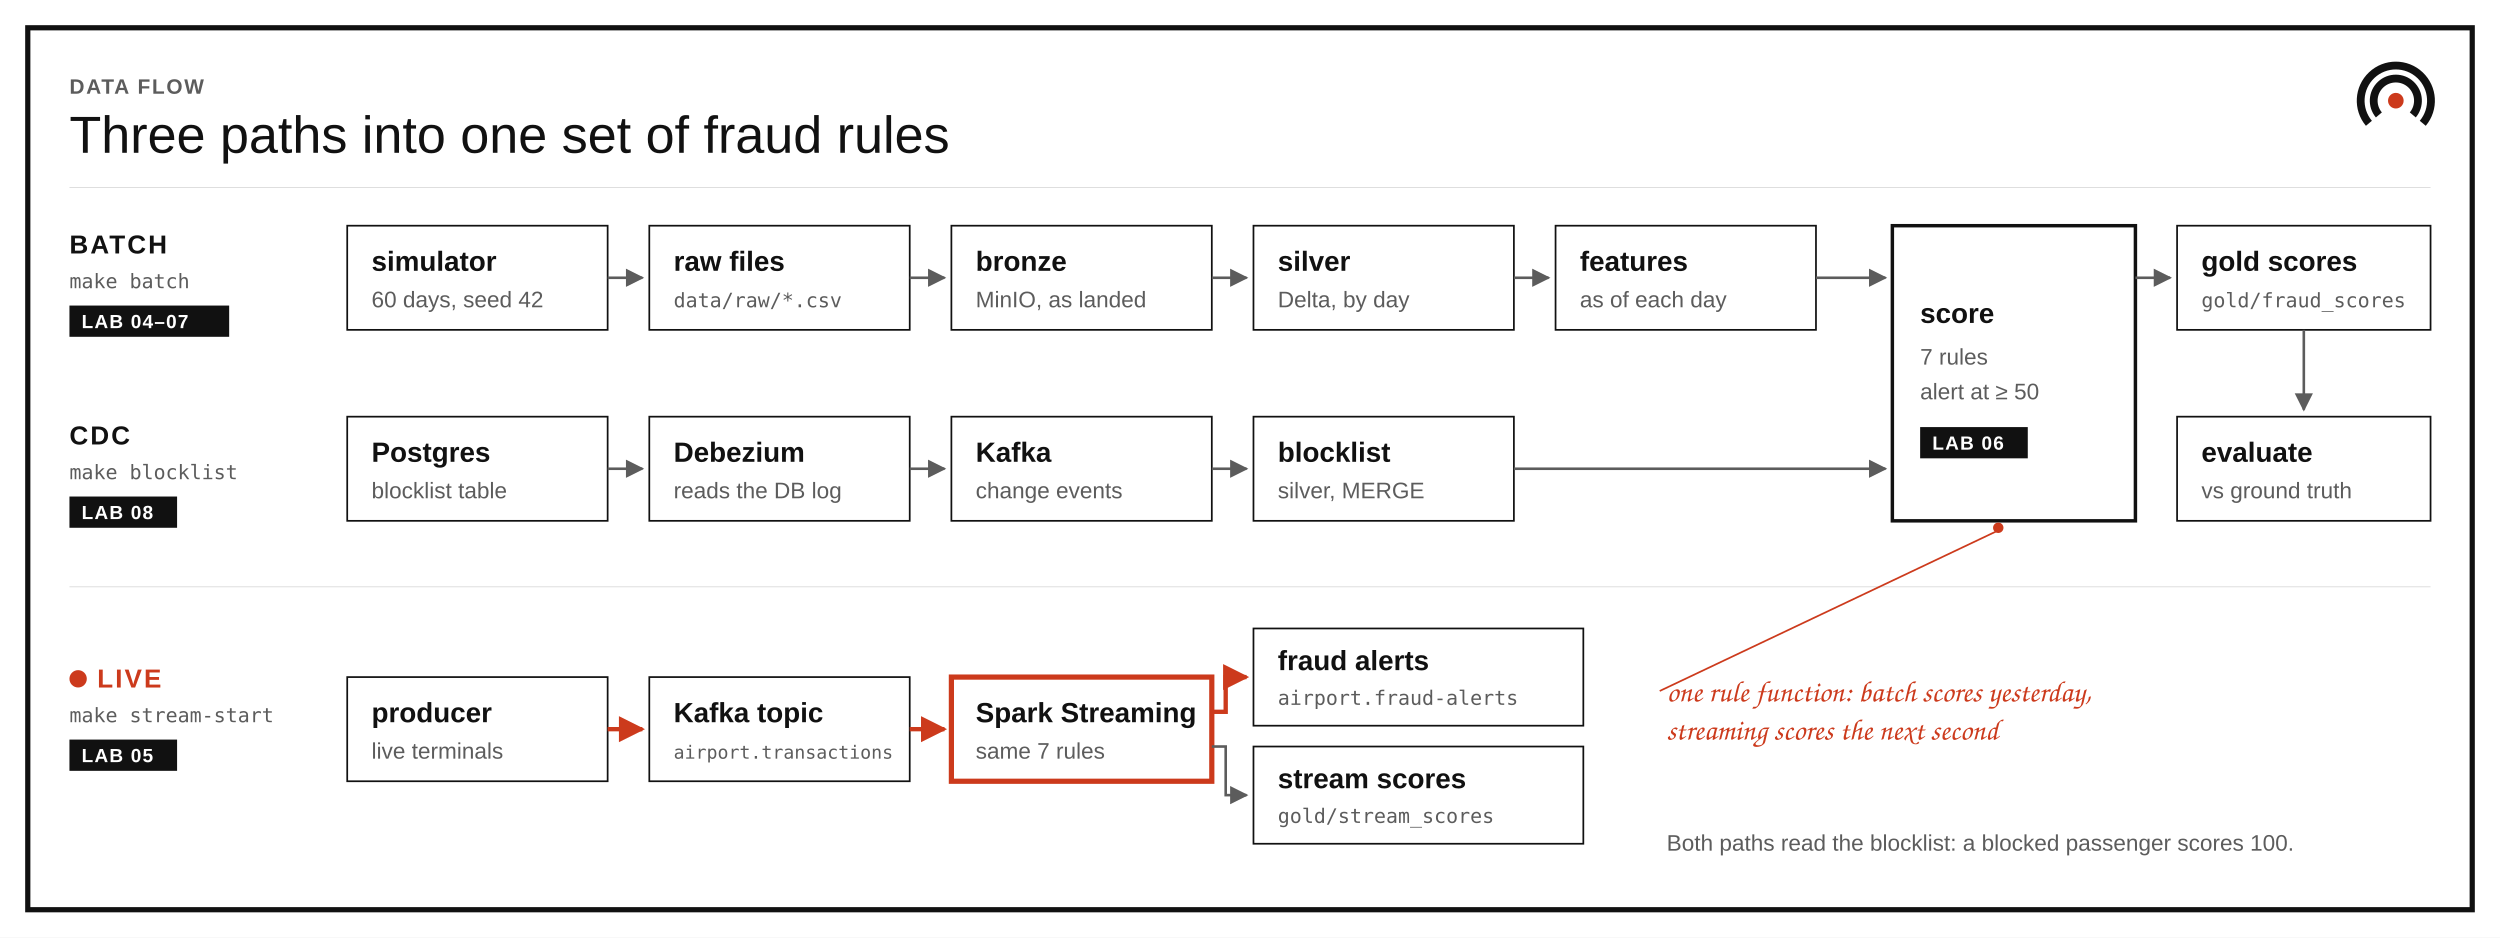
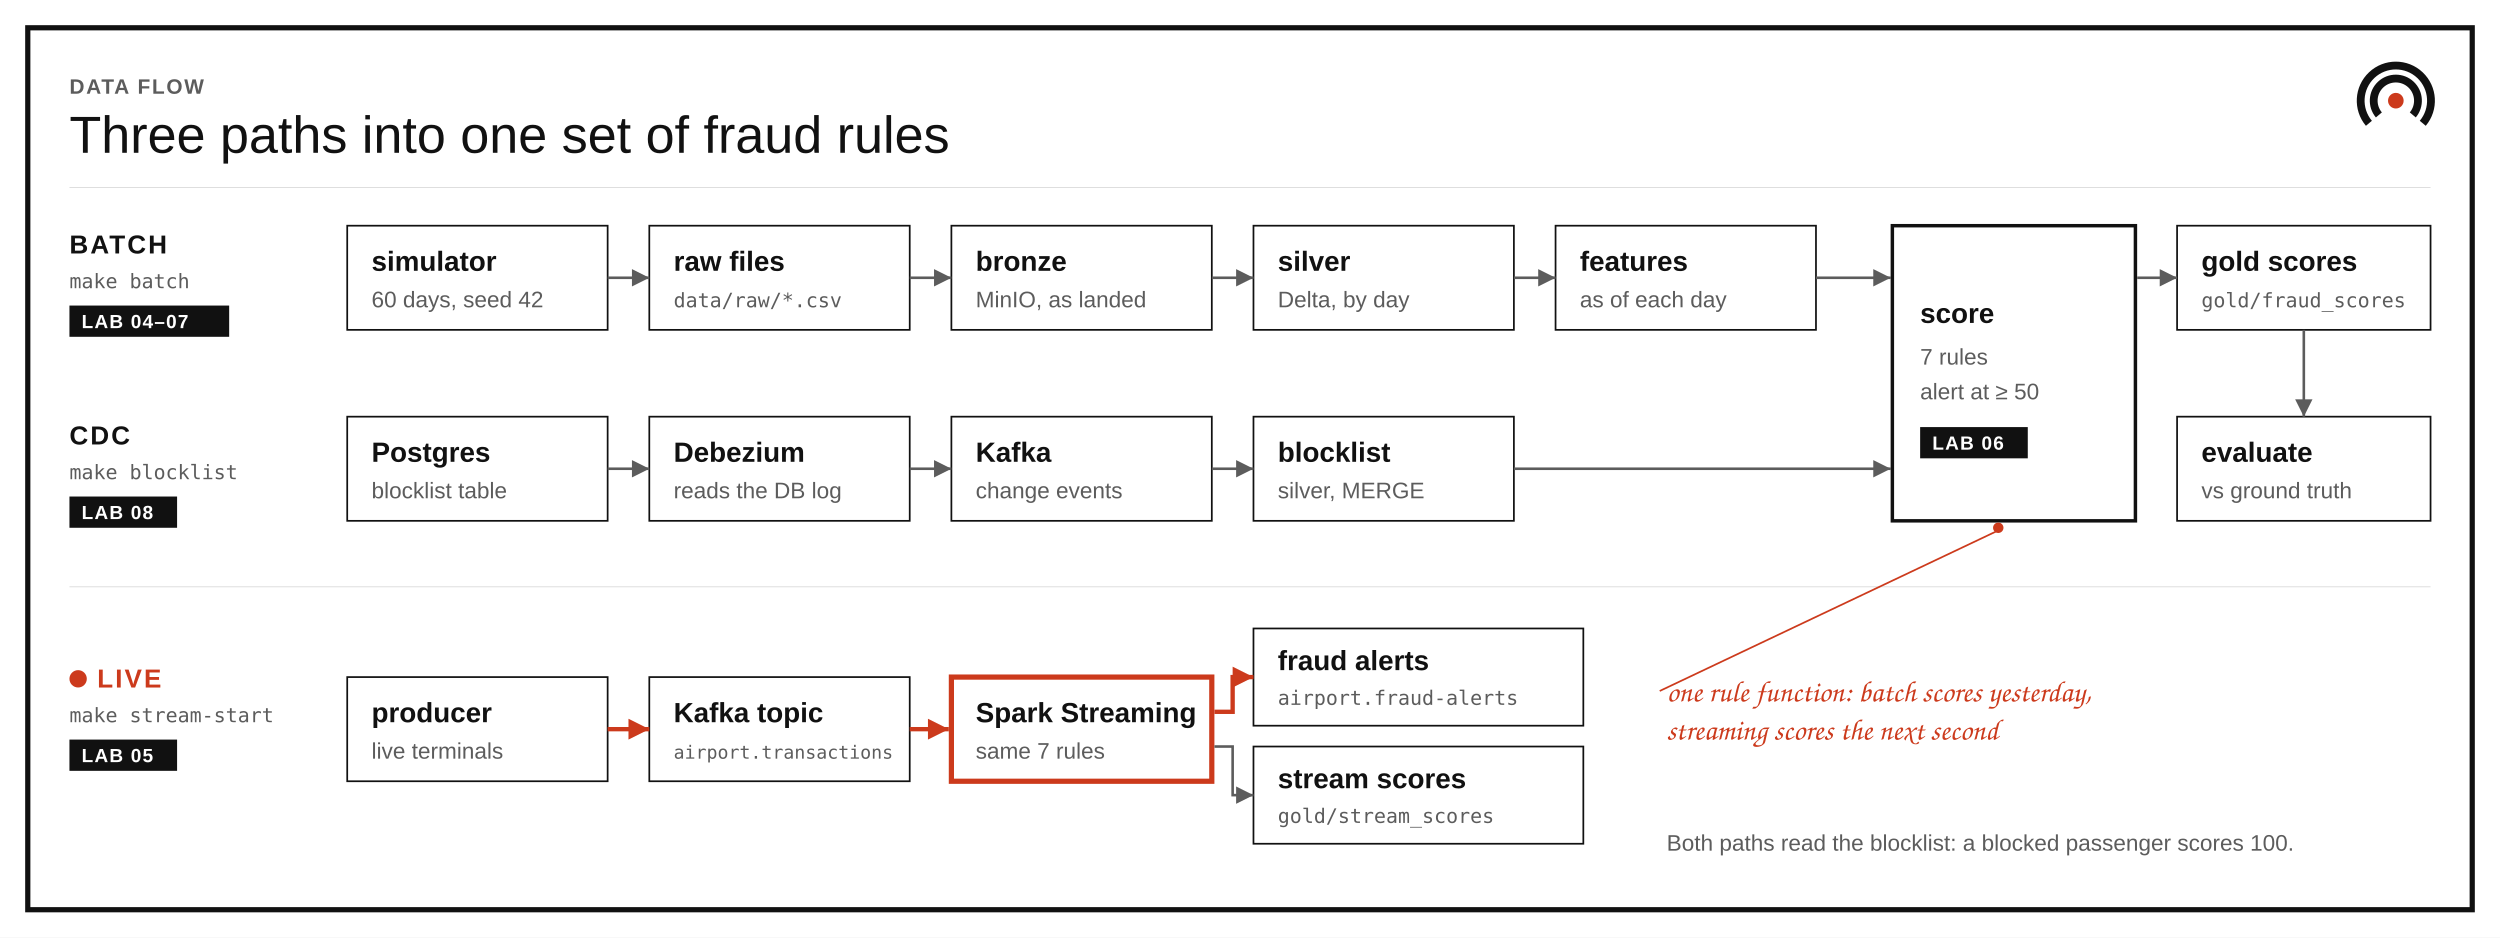
<svg xmlns="http://www.w3.org/2000/svg" viewBox="0 0 1440 540" width="1440" height="540" role="img" aria-labelledby="t d">
  <defs>
    <style>
      .sans{font-family:'IBM Plex Sans','Helvetica Neue',Arial,sans-serif}
      .light{font-family:'IBM Plex Sans','Helvetica Neue',Arial,sans-serif;font-weight:300}
      .cond{font-family:'IBM Plex Sans Condensed','Arial Narrow','Helvetica Neue',Arial,sans-serif;font-weight:600;letter-spacing:.08em}
      .mono{font-family:'IBM Plex Mono',Menlo,Consolas,monospace}
      .hand{font-family:'Architects Daughter','Bradley Hand','Segoe Print','Comic Sans MS',cursive}
      .n{fill:#FFFFFF;stroke:#111111;stroke-width:1}
      .h{font-size:16px;font-weight:600;fill:#111111}
      .s{font-size:13px;fill:#5C5C5C}
      .sm{font-size:11.5px;fill:#5C5C5C}
      .kick{font-size:12px;fill:#5C5C5C}
      .tag{font-size:11px;fill:#FFFFFF;letter-spacing:.06em}
      .w{fill:none;stroke:#5C5C5C;stroke-width:1.5}
      .r{fill:none;stroke:#CC3A1C;stroke-width:2.5}
    </style>
-     <marker id="a" viewBox="0 0 10 10" refX="9" refY="5" markerWidth="7" markerHeight="7" orient="auto">
+     <marker id="a" viewBox="0 0 10 10" refX="10" refY="5" markerUnits="userSpaceOnUse" markerWidth="10" markerHeight="10" orient="auto">
      <path d="M0,0 L10,5 L0,10 z" fill="#5C5C5C" />
    </marker>
-     <marker id="ar" viewBox="0 0 10 10" refX="9" refY="5" markerWidth="6" markerHeight="6" orient="auto">
+     <marker id="ar" viewBox="0 0 10 10" refX="10" refY="5" markerUnits="userSpaceOnUse" markerWidth="12" markerHeight="12" orient="auto">
      <path d="M0,0 L10,5 L0,10 z" fill="#CC3A1C" />
    </marker>
  </defs>
  <rect width="1440" height="540" fill="#FFFFFF" />
  <rect x="16" y="16" width="1408" height="508" fill="none" stroke="#111111" stroke-width="3" />
  <text x="40" y="54" class="cond kick">DATA FLOW</text>
  <text x="40" y="88" class="light" font-size="30" fill="#111111">Three paths into one set of fraud rules</text>
  <g transform="translate(1356,34) scale(0.75)">
    <path d="M11.32,49.36 A27,27 0 1 1 52.68,49.36" fill="none" stroke="#111111" stroke-width="6" />
    <path d="M18.98,42.93 A17,17 0 1 1 45.02,42.93" fill="none" stroke="#111111" stroke-width="6" />
    <circle cx="32" cy="32" r="6" fill="#CC3A1C" />
  </g>
  <line x1="40" y1="108" x2="1400" y2="108" stroke="#D9D9D9" stroke-width="0.5" />
  <text x="40" y="146" class="cond" font-size="15" fill="#111111">BATCH</text>
  <text x="40" y="166" class="mono sm">make batch</text>
  <rect x="40" y="176" width="92" height="18" fill="#111111" />
  <text x="47" y="189" class="cond tag">LAB 04–07</text>
  <text x="40" y="256" class="cond" font-size="15" fill="#111111">CDC</text>
  <text x="40" y="276" class="mono sm">make blocklist</text>
  <rect x="40" y="286" width="62" height="18" fill="#111111" />
  <text x="47" y="299" class="cond tag">LAB 08</text>
  <line x1="40" y1="338" x2="1400" y2="338" stroke="#D9D9D9" stroke-width="0.5" />
  <circle cx="45" cy="391" r="5" fill="#CC3A1C" />
  <text x="56" y="396" class="cond" font-size="15" fill="#CC3A1C">LIVE</text>
  <text x="40" y="416" class="mono sm">make stream-start</text>
  <rect x="40" y="426" width="62" height="18" fill="#111111" />
  <text x="47" y="439" class="cond tag">LAB 05</text>
  <rect x="200" y="130" width="150" height="60" class="n" />
  <text x="214" y="156" class="sans h">simulator</text>
  <text x="214" y="177" class="sans s">60 days, seed 42</text>
  <rect x="374" y="130" width="150" height="60" class="n" />
  <text x="388" y="156" class="sans h">raw files</text>
  <text x="388" y="177" class="mono sm">data/raw/*.csv</text>
  <rect x="548" y="130" width="150" height="60" class="n" />
  <text x="562" y="156" class="sans h">bronze</text>
  <text x="562" y="177" class="sans s">MinIO, as landed</text>
  <rect x="722" y="130" width="150" height="60" class="n" />
  <text x="736" y="156" class="sans h">silver</text>
  <text x="736" y="177" class="sans s">Delta, by day</text>
  <rect x="896" y="130" width="150" height="60" class="n" />
  <text x="910" y="156" class="sans h">features</text>
  <text x="910" y="177" class="sans s">as of each day</text>
  <g class="w">
-     <line x1="350" y1="160" x2="370" y2="160" marker-end="url(#a)" />
-     <line x1="524" y1="160" x2="544" y2="160" marker-end="url(#a)" />
-     <line x1="698" y1="160" x2="718" y2="160" marker-end="url(#a)" />
-     <line x1="872" y1="160" x2="892" y2="160" marker-end="url(#a)" />
-     <line x1="1046" y1="160" x2="1086" y2="160" marker-end="url(#a)" />
+     <line x1="350" y1="160" x2="374" y2="160" marker-end="url(#a)" />
+     <line x1="524" y1="160" x2="548" y2="160" marker-end="url(#a)" />
+     <line x1="698" y1="160" x2="722" y2="160" marker-end="url(#a)" />
+     <line x1="872" y1="160" x2="896" y2="160" marker-end="url(#a)" />
+     <line x1="1046" y1="160" x2="1089" y2="160" marker-end="url(#a)" />
  </g>
  <rect x="200" y="240" width="150" height="60" class="n" />
  <text x="214" y="266" class="sans h">Postgres</text>
  <text x="214" y="287" class="sans s">blocklist table</text>
  <rect x="374" y="240" width="150" height="60" class="n" />
  <text x="388" y="266" class="sans h">Debezium</text>
  <text x="388" y="287" class="sans s">reads the DB log</text>
  <rect x="548" y="240" width="150" height="60" class="n" />
  <text x="562" y="266" class="sans h">Kafka</text>
  <text x="562" y="287" class="sans s">change events</text>
  <rect x="722" y="240" width="150" height="60" class="n" />
  <text x="736" y="266" class="sans h">blocklist</text>
  <text x="736" y="287" class="sans s">silver, MERGE</text>
  <g class="w">
-     <line x1="350" y1="270" x2="370" y2="270" marker-end="url(#a)" />
-     <line x1="524" y1="270" x2="544" y2="270" marker-end="url(#a)" />
-     <line x1="698" y1="270" x2="718" y2="270" marker-end="url(#a)" />
-     <line x1="872" y1="270" x2="1086" y2="270" marker-end="url(#a)" />
+     <line x1="350" y1="270" x2="374" y2="270" marker-end="url(#a)" />
+     <line x1="524" y1="270" x2="548" y2="270" marker-end="url(#a)" />
+     <line x1="698" y1="270" x2="722" y2="270" marker-end="url(#a)" />
+     <line x1="872" y1="270" x2="1089" y2="270" marker-end="url(#a)" />
  </g>
  <rect x="1090" y="130" width="140" height="170" fill="#FFFFFF" stroke="#111111" stroke-width="2" />
  <text x="1106" y="186" class="sans h" font-size="20">score</text>
  <text x="1106" y="210" class="sans s">7 rules</text>
  <text x="1106" y="230" class="sans s">alert at ≥ 50</text>
  <rect x="1106" y="246" width="62" height="18" fill="#111111" />
  <text x="1113" y="259" class="cond tag">LAB 06</text>
  <rect x="1254" y="130" width="146" height="60" class="n" />
  <text x="1268" y="156" class="sans h">gold scores</text>
  <text x="1268" y="177" class="mono sm">gold/fraud_scores</text>
  <rect x="1254" y="240" width="146" height="60" class="n" />
  <text x="1268" y="266" class="sans h">evaluate</text>
  <text x="1268" y="287" class="sans s">vs ground truth</text>
  <g class="w">
-     <line x1="1230" y1="160" x2="1250" y2="160" marker-end="url(#a)" />
-     <line x1="1327" y1="190" x2="1327" y2="236" marker-end="url(#a)" />
+     <line x1="1231" y1="160" x2="1254" y2="160" marker-end="url(#a)" />
+     <line x1="1327" y1="190" x2="1327" y2="240" marker-end="url(#a)" />
  </g>
  <rect x="200" y="390" width="150" height="60" class="n" />
  <text x="214" y="416" class="sans h">producer</text>
  <text x="214" y="437" class="sans s">live terminals</text>
  <rect x="374" y="390" width="150" height="60" class="n" />
  <text x="388" y="416" class="sans h">Kafka topic</text>
  <text x="388" y="437" class="mono sm" font-size="10.5" style="font-size:10.5px">airport.transactions</text>
  <rect x="548" y="390" width="150" height="60" fill="#FFFFFF" stroke="#CC3A1C" stroke-width="3" />
  <text x="562" y="416" class="sans h">Spark Streaming</text>
  <text x="562" y="437" class="sans s">same 7 rules</text>
  <rect x="722" y="362" width="190" height="56" class="n" />
  <text x="736" y="386" class="sans h">fraud alerts</text>
  <text x="736" y="406" class="mono sm">airport.fraud-alerts</text>
  <rect x="722" y="430" width="190" height="56" class="n" />
  <text x="736" y="454" class="sans h">stream scores</text>
  <text x="736" y="474" class="mono sm">gold/stream_scores</text>
-   <line x1="350" y1="420" x2="370" y2="420" class="r" marker-end="url(#ar)" />
-   <line x1="524" y1="420" x2="544" y2="420" class="r" marker-end="url(#ar)" />
-   <path d="M698,410 H706 V390 H718" class="r" marker-end="url(#ar)" />
-   <path d="M698,430 H706 V458 H718" class="w" marker-end="url(#a)" />
+   <line x1="350" y1="420" x2="374" y2="420" class="r" marker-end="url(#ar)" />
+   <line x1="524" y1="420" x2="546.5" y2="420" class="r" marker-end="url(#ar)" />
+   <path d="M699.5,410 H710 V390 H722" class="r" marker-end="url(#ar)" />
+   <path d="M699.5,430 H710 V458 H722" class="w" marker-end="url(#a)" />
  <g class="hand" font-size="17" fill="#CC3A1C">
    <text x="960" y="404">one rule function: batch scores yesterday,</text>
    <text x="960" y="426">streaming scores the next second</text>
    <line x1="956" y1="398" x2="1150" y2="306" stroke="#CC3A1C" stroke-width="1" />
    <circle cx="1151" cy="304" r="3" fill="#CC3A1C" />
  </g>
  <text x="960" y="490" class="sans s">Both paths read the blocklist: a blocked passenger scores 100.</text>
</svg>
